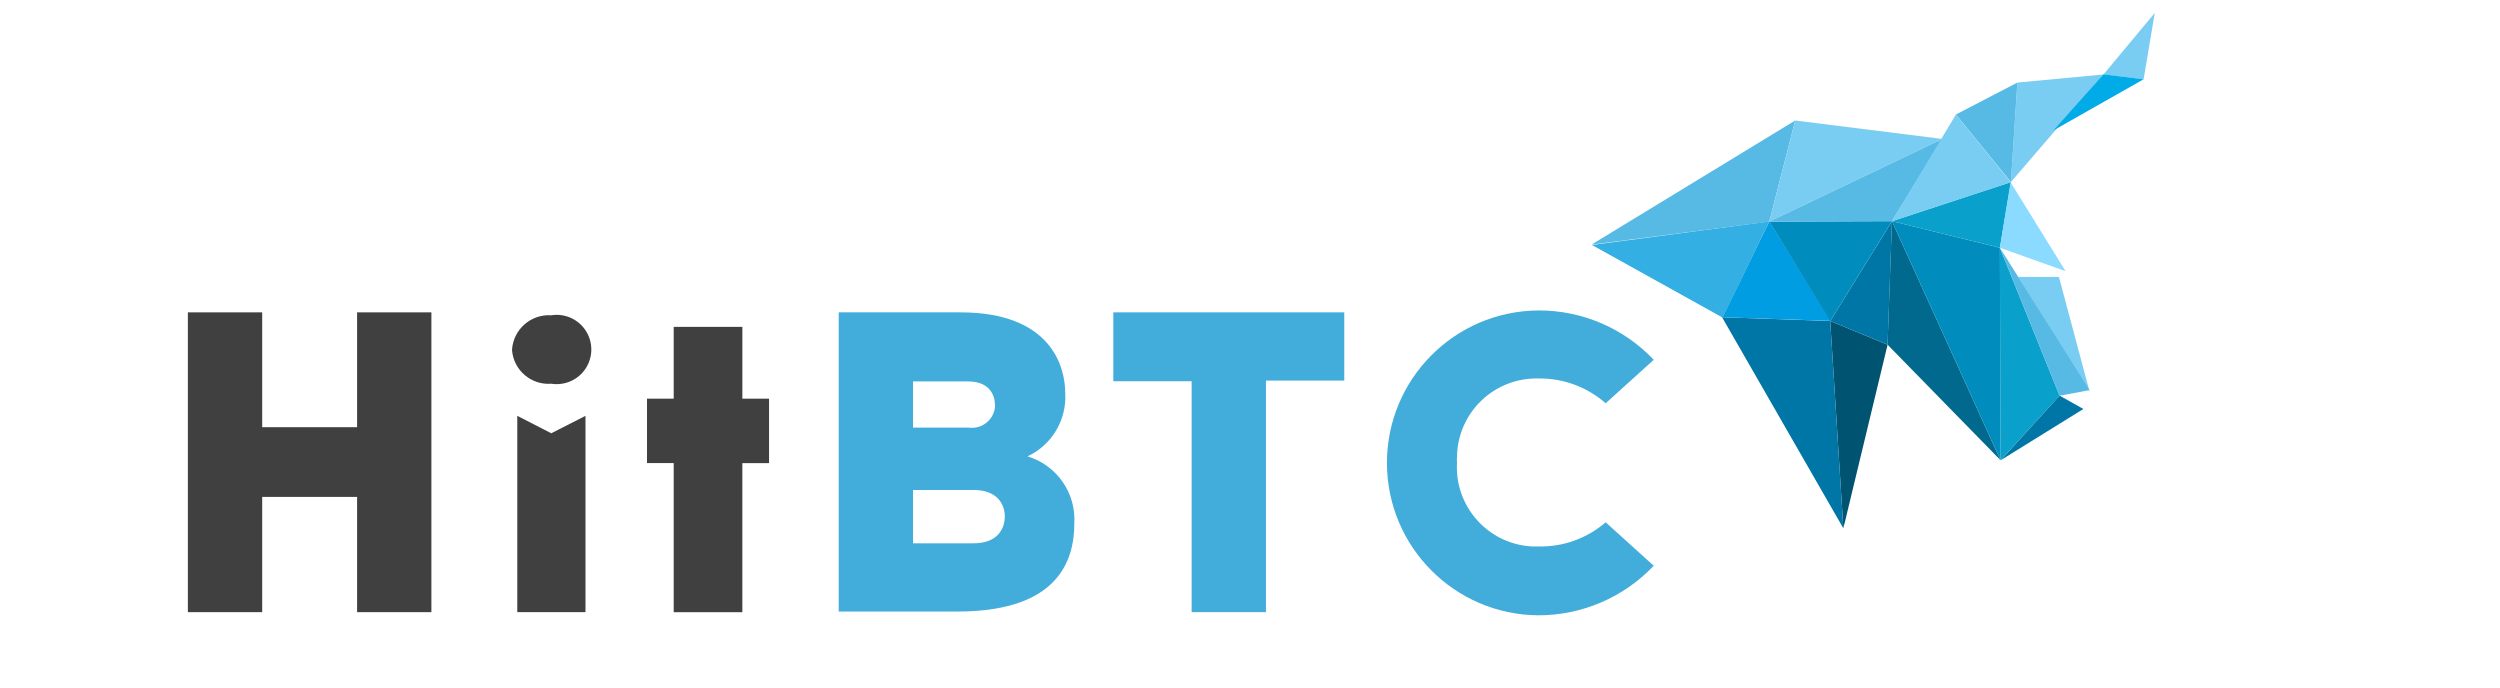
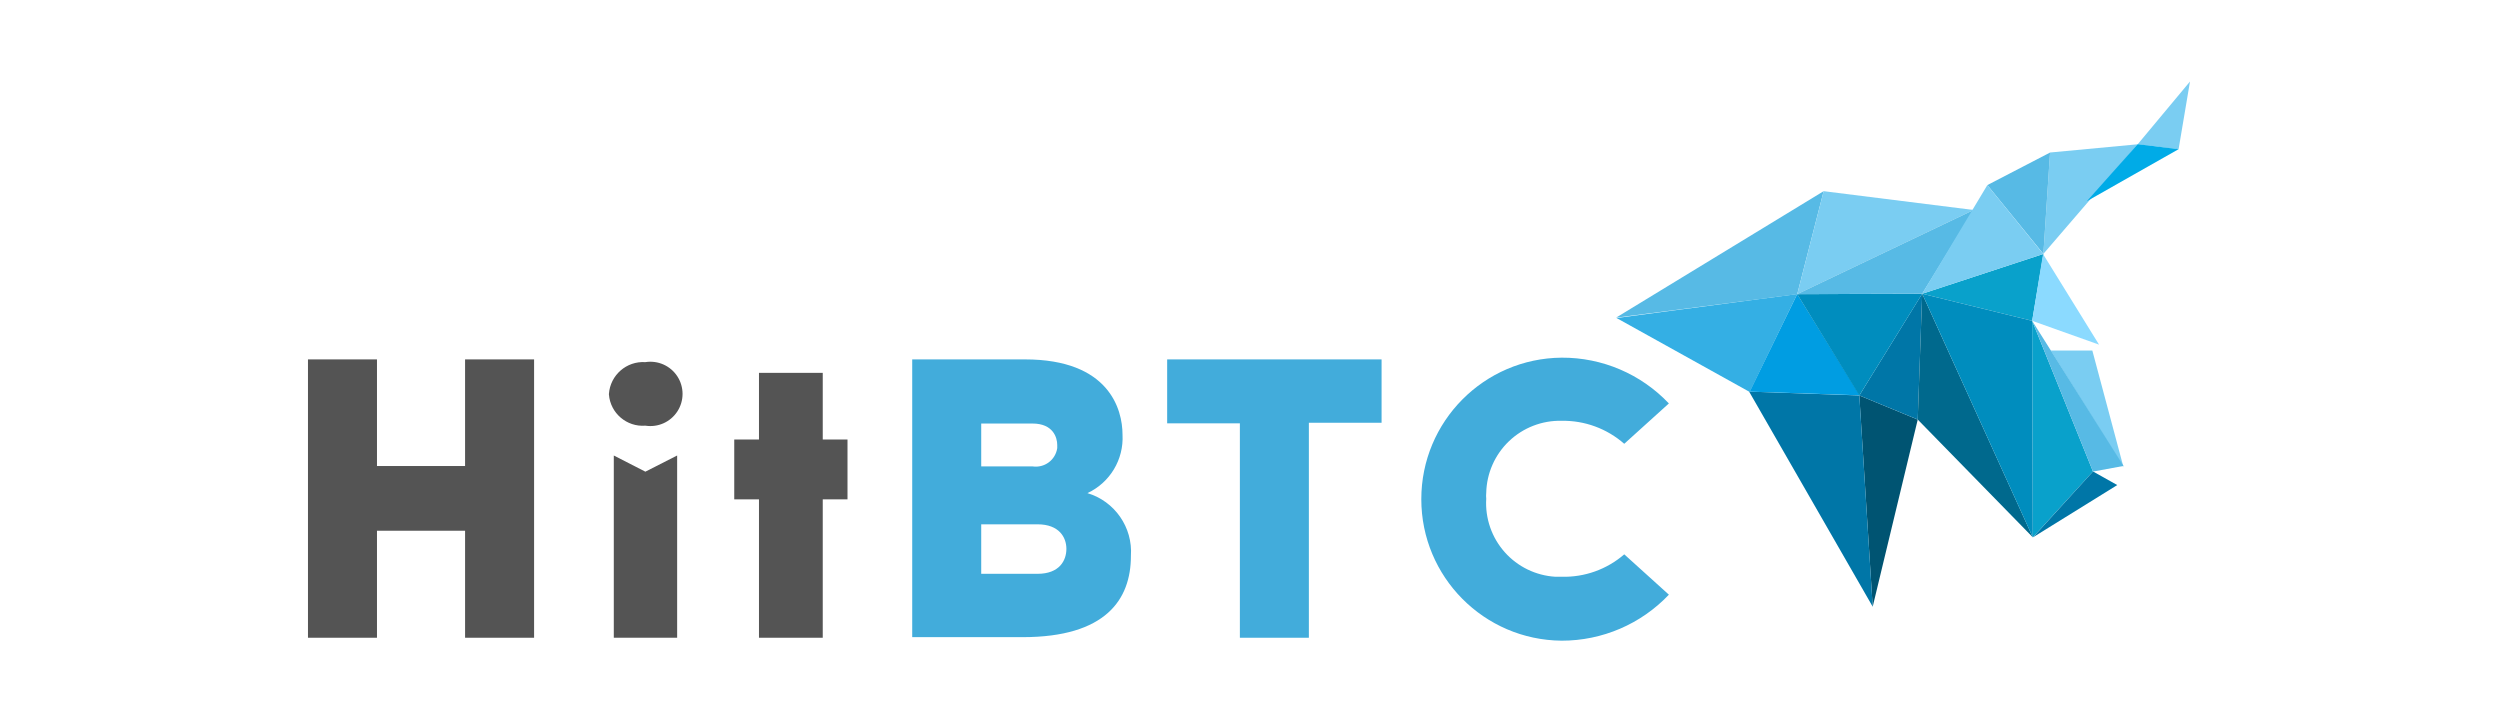
- <svg xmlns="http://www.w3.org/2000/svg" width="309" height="85" viewBox="0 0 309 85">
+ <svg xmlns="http://www.w3.org/2000/svg" width="276" height="80" viewBox="0 0 276 80">
  <defs>
-     <clipPath id="clip-HitBTC_">
-       <rect width="309" height="85" />
+     <clipPath id="clip-HitBTC">
+       <rect width="276" height="80" />
    </clipPath>
  </defs>
-   <g id="HitBTC_" data-name="HitBTC " clip-path="url(#clip-HitBTC_)">
-     <g id="hitbtc" transform="translate(23.221 -49.622)">
-       <path id="Path_2" data-name="Path 2" d="M86.532,10.08l-3.207,12.5L61.34,25.427Z" transform="translate(112.135 54.434)" fill="#57bae5" />
-       <path id="Path_3" data-name="Path 3" d="M85.333,54.487,90.8,31.79,83.71,28.86Z" transform="translate(119.285 60.437)" fill="#005472" />
-       <path id="Path_4" data-name="Path 4" d="M83.309,19.54,77.542,31.417,61.39,22.443Z" transform="translate(112.151 57.458)" fill="#34afe4" />
-       <path id="Path_5" data-name="Path 5" d="M88.571,54.6,86.948,28.972,73.58,28.51Z" transform="translate(116.047 60.325)" fill="#0076a7" />
-       <path id="Path_6" data-name="Path 6" d="M79.4,19.54,87,31.826,73.63,31.377Z" transform="translate(116.063 57.458)" fill="#009de2" />
-       <g id="Group_1" data-name="Group 1" transform="translate(195.46 51.212)">
-         <path id="Path_7" data-name="Path 7" d="M81.207,10.08l18.2,2.283L78,22.577Z" transform="translate(-78 3.222)" fill="#7acdf2" />
-         <path id="Path_8" data-name="Path 8" d="M112.071,5.77l-11.441,13.3.8-12.3Z" transform="translate(-70.767 1.844)" fill="#7acdf2" />
-         <path id="Path_9" data-name="Path 9" d="M115.647,0,109.3,7.614l4.962.607Z" transform="translate(-67.995)" fill="#7acdf2" />
+   <g id="HitBTC" clip-path="url(#clip-HitBTC)">
+     <g id="Group_2" data-name="Group 2" transform="translate(-0.542 9)">
+       <path id="Path_25" data-name="Path 25" d="M15.978,44.471l3.486,1.786,3.508-1.786v20.12H15.978Zm-.538-6.8a3.787,3.787,0,0,1,4.024-3.508,3.551,3.551,0,1,1,0,7.015,3.744,3.744,0,0,1-4.024-3.443Z" transform="translate(52.327 -3.184)" fill="#545454" />
+       <path id="Path_26" data-name="Path 26" d="M17.344,34V45.771H7.618V34H0V64.729H7.618V52.915h9.727V64.729h7.618V34Z" transform="translate(34.542 -3.322)" fill="#545454" />
+       <path id="Path_27" data-name="Path 27" d="M31.64,63.934H24.6V48.656H21.87V42.049H24.6V34.69H31.64v7.359h2.733v6.606H31.64Z" transform="translate(59.733 -2.527)" fill="#545454" />
+       <path id="Path_28" data-name="Path 28" d="M38.618,57.671h6.219c2.432,0,3.185-1.485,3.185-2.754s-.8-2.711-3.185-2.711H38.618Zm0-11.857H44.3a2.389,2.389,0,0,0,2.711-2.023,1.85,1.85,0,0,0,0-.344c0-.818-.452-2.367-2.733-2.367H38.618ZM43.459,34c9.275,0,10.759,5.509,10.759,8.306a6.714,6.714,0,0,1-3.873,6.456,6.757,6.757,0,0,1,4.8,6.929c0,4.82-2.776,8.973-11.964,8.973H31V34Z" transform="translate(70.25 -3.322)" fill="#42acdb" />
+       <path id="Path_29" data-name="Path 29" d="M59.724,64.729H52.107V41.058H44.08V34H67.751v6.994H59.724Z" transform="translate(85.317 -3.322)" fill="#42acdb" />
+       <path id="Path_30" data-name="Path 30" d="M84.518,38.967,79.59,43.421a10.2,10.2,0,0,0-6.908-2.539,8.134,8.134,0,0,0-8.328,7.962,3.229,3.229,0,0,0,0,.646A8.134,8.134,0,0,0,71.994,58.1h.689a10.136,10.136,0,0,0,6.908-2.475l4.928,4.454a16.29,16.29,0,0,1-11.835,5.078,15.623,15.623,0,0,1,0-31.245,16.182,16.182,0,0,1,11.835,5.057Z" transform="translate(100.268 -3.426)" fill="#42acdb" />
+       <g id="hitbtc-2" data-name="hitbtc" transform="translate(178.948)">
+         <path id="Path_2" data-name="Path 2" d="M84.265,10.08,81.346,21.452,61.34,24.046Z" transform="translate(-61.34 2.025)" fill="#57bae5" />
+         <path id="Path_3" data-name="Path 3" d="M85.187,52.181l4.972-20.655L83.71,28.86Z" transform="translate(-56.847 5.797)" fill="#005472" />
+         <path id="Path_4" data-name="Path 4" d="M81.336,19.54,76.089,30.348l-14.7-8.166Z" transform="translate(-61.33 3.925)" fill="#34afe4" />
+         <path id="Path_5" data-name="Path 5" d="M87.222,52.251,85.745,28.93,73.58,28.51Z" transform="translate(-58.881 5.727)" fill="#0076a7" />
+         <path id="Path_6" data-name="Path 6" d="M78.878,19.54l6.917,11.18L73.63,30.312Z" transform="translate(-58.871 3.925)" fill="#009de2" />
+         <g id="Group_1" data-name="Group 1" transform="translate(20.006)">
+           <path id="Path_7" data-name="Path 7" d="M80.918,10.08l16.56,2.078L78,21.452Z" transform="translate(-78 2.025)" fill="#7acdf2" />
+           <path id="Path_8" data-name="Path 8" d="M111.042,5.77l-10.412,12.1.733-11.192Z" transform="translate(-73.454 1.159)" fill="#7acdf2" />
+           <path id="Path_9" data-name="Path 9" d="M115.076,0,109.3,6.929l4.515.552Z" transform="translate(-71.713)" fill="#7acdf2" />
+         </g>
+         <path id="Path_10" data-name="Path 10" d="M104.63,12.053l10.123-5.74-4.515-.552Z" transform="translate(-52.644 1.157)" fill="#00abe7" />
+         <path id="Path_11" data-name="Path 11" d="M90.159,33.4l.492-13.894L83.71,30.738Z" transform="translate(-56.847 3.919)" fill="#0076a7" />
+         <path id="Path_12" data-name="Path 12" d="M91.8,19.51,84.857,30.738,78,19.558Z" transform="translate(-57.993 3.919)" fill="#008dbe" />
+         <path id="Path_13" data-name="Path 13" d="M97.478,11.81,91.8,21.057,78,21.1Z" transform="translate(-57.993 2.372)" fill="#57bae5" />
+         <path id="Path_14" data-name="Path 14" d="M89.572,19.51,89.08,33.4,101.785,46.4Z" transform="translate(-55.768 3.919)" fill="#00698d" />
+         <path id="Path_15" data-name="Path 15" d="M106.313,38.632,99.6,22l.072,23.909Z" transform="translate(-53.655 4.419)" fill="#09a1cb" />
+         <path id="Path_16" data-name="Path 16" d="M102.868,15.85l-1.237,7.385L89.49,20.245Z" transform="translate(-55.686 3.184)" fill="#09a1cb" />
+         <path id="Path_17" data-name="Path 17" d="M106.985,25.863,99.6,23.233l1.2-7.373Z" transform="translate(-53.655 3.186)" fill="#8bdaff" />
+         <path id="Path_18" data-name="Path 18" d="M109.346,37.627,101.3,24.73h4.6Z" transform="translate(-53.313 4.968)" fill="#7acdf2" />
+         <path id="Path_19" data-name="Path 19" d="M95.48,10.121l6.184,7.6L102.4,6.53Z" transform="translate(-54.482 1.312)" fill="#57bae5" />
+         <path id="Path_20" data-name="Path 20" d="M101.631,22.5,89.49,19.51,101.7,46.4Z" transform="translate(-55.686 3.919)" fill="#008dbe" />
+         <path id="Path_21" data-name="Path 21" d="M106.3,35.85l2.678,1.5L99.68,43.115Z" transform="translate(-53.639 7.201)" fill="#0076a7" />
+         <path id="Path_22" data-name="Path 22" d="M109.687,38.02,99.6,22l6.713,16.644Z" transform="translate(-53.655 4.419)" fill="#57bae5" />
+         <path id="Path_23" data-name="Path 23" d="M96.685,9.52,89.48,21.529l13.378-4.4Z" transform="translate(-55.688 1.912)" fill="#7acdf2" />
      </g>
-       <path id="Path_10" data-name="Path 10" d="M104.63,12.675l11.125-6.308-4.962-.607Z" transform="translate(125.972 53.053)" fill="#00abe7" />
-       <path id="Path_11" data-name="Path 11" d="M90.8,34.778l.541-15.268L83.71,31.849Z" transform="translate(119.285 57.448)" fill="#0076a7" />
-       <path id="Path_12" data-name="Path 12" d="M93.163,19.51,85.535,31.849,78,19.563Z" transform="translate(117.46 57.448)" fill="#008dbe" />
-       <path id="Path_13" data-name="Path 13" d="M99.4,11.81,93.163,21.971,78,22.024Z" transform="translate(117.46 54.987)" fill="#57bae5" />
-       <path id="Path_14" data-name="Path 14" d="M89.621,19.51,89.08,34.778l13.962,14.278Z" transform="translate(121.002 57.448)" fill="#00698d" />
-       <path id="Path_15" data-name="Path 15" d="M106.977,40.277,99.6,22l.079,26.274Z" transform="translate(124.364 58.244)" fill="#09a1cb" />
-       <path id="Path_16" data-name="Path 16" d="M104.191,15.85l-1.359,8.116L89.49,20.68Z" transform="translate(121.133 56.278)" fill="#09a1cb" />
-       <path id="Path_17" data-name="Path 17" d="M107.716,26.853,99.6,23.963l1.32-8.1Z" transform="translate(124.364 56.282)" fill="#8bdaff" />
-       <path id="Path_18" data-name="Path 18" d="M110.142,38.9,101.3,24.73h5.054Z" transform="translate(124.908 59.117)" fill="#7acdf2" />
-       <path id="Path_19" data-name="Path 19" d="M95.48,10.476l6.8,8.353.8-12.3Z" transform="translate(123.047 53.299)" fill="#57bae5" />
-       <path id="Path_20" data-name="Path 20" d="M102.832,22.8,89.49,19.51l13.421,29.547Z" transform="translate(121.133 57.448)" fill="#008dbe" />
-       <path id="Path_21" data-name="Path 21" d="M106.951,35.85l2.943,1.65L99.68,43.834Z" transform="translate(124.39 62.671)" fill="#0076a7" />
-       <path id="Path_22" data-name="Path 22" d="M110.685,39.6,99.6,22l7.377,18.29Z" transform="translate(124.364 58.244)" fill="#57bae5" />
-       <path id="Path_23" data-name="Path 23" d="M97.4,9.52l-7.918,13.2,14.7-4.83Z" transform="translate(121.13 54.255)" fill="#7acdf2" />
-       <path id="Path_24" data-name="Path 24" d="M16.089,46.6l4.2,2.154,4.23-2.154V70.865H16.089Zm-.649-8.2a4.567,4.567,0,0,1,4.853-4.23,4.282,4.282,0,1,1,0,8.46A4.515,4.515,0,0,1,15.44,38.48Z" transform="translate(24.626 54.42)" fill="#404040" />
-       <path id="Path_25" data-name="Path 25" d="M20.915,34V48.195H9.186V34H0V71.056H9.186V56.81H20.915V71.056H30.1V34Z" transform="translate(0 54.229)" fill="#404040" />
-       <path id="Path_26" data-name="Path 26" d="M33.651,69.956H25.166V51.531h-3.3V43.565h3.3V34.69h8.486v8.875h3.3v7.967h-3.3Z" transform="translate(34.882 55.33)" fill="#404040" />
-       <path id="Path_27" data-name="Path 27" d="M40.186,62.545h7.5c2.932,0,3.841-1.791,3.841-3.322s-.96-3.27-3.841-3.27h-7.5Zm0-14.3h6.851a2.88,2.88,0,0,0,3.27-2.439,2.232,2.232,0,0,0,0-.415c0-.986-.545-2.854-3.3-2.854H40.186ZM46.025,34C57.209,34,59,40.643,59,44.017A8.1,8.1,0,0,1,54.329,51.8a8.148,8.148,0,0,1,5.787,8.356c0,5.813-3.348,10.821-14.428,10.821H31V34Z" transform="translate(49.444 54.229)" fill="#42acdb" />
-       <path id="Path_28" data-name="Path 28" d="M62.945,71.056H53.759V42.512H44.08V34H72.625v8.434H62.945Z" transform="translate(70.306 54.229)" fill="#42acdb" />
-       <path id="Path_29" data-name="Path 29" d="M90.172,40.008,84.229,45.38a12.3,12.3,0,0,0-8.33-3.062,9.809,9.809,0,0,0-10.043,9.6,3.893,3.893,0,0,0,0,.778,9.809,9.809,0,0,0,9.212,10.38h.83a12.222,12.222,0,0,0,8.33-2.984l5.942,5.372A19.644,19.644,0,0,1,75.9,71.589a18.84,18.84,0,0,1,0-37.679,19.514,19.514,0,0,1,14.272,6.1Z" transform="translate(91.009 54.085)" fill="#42acdb" />
    </g>
  </g>
</svg>
